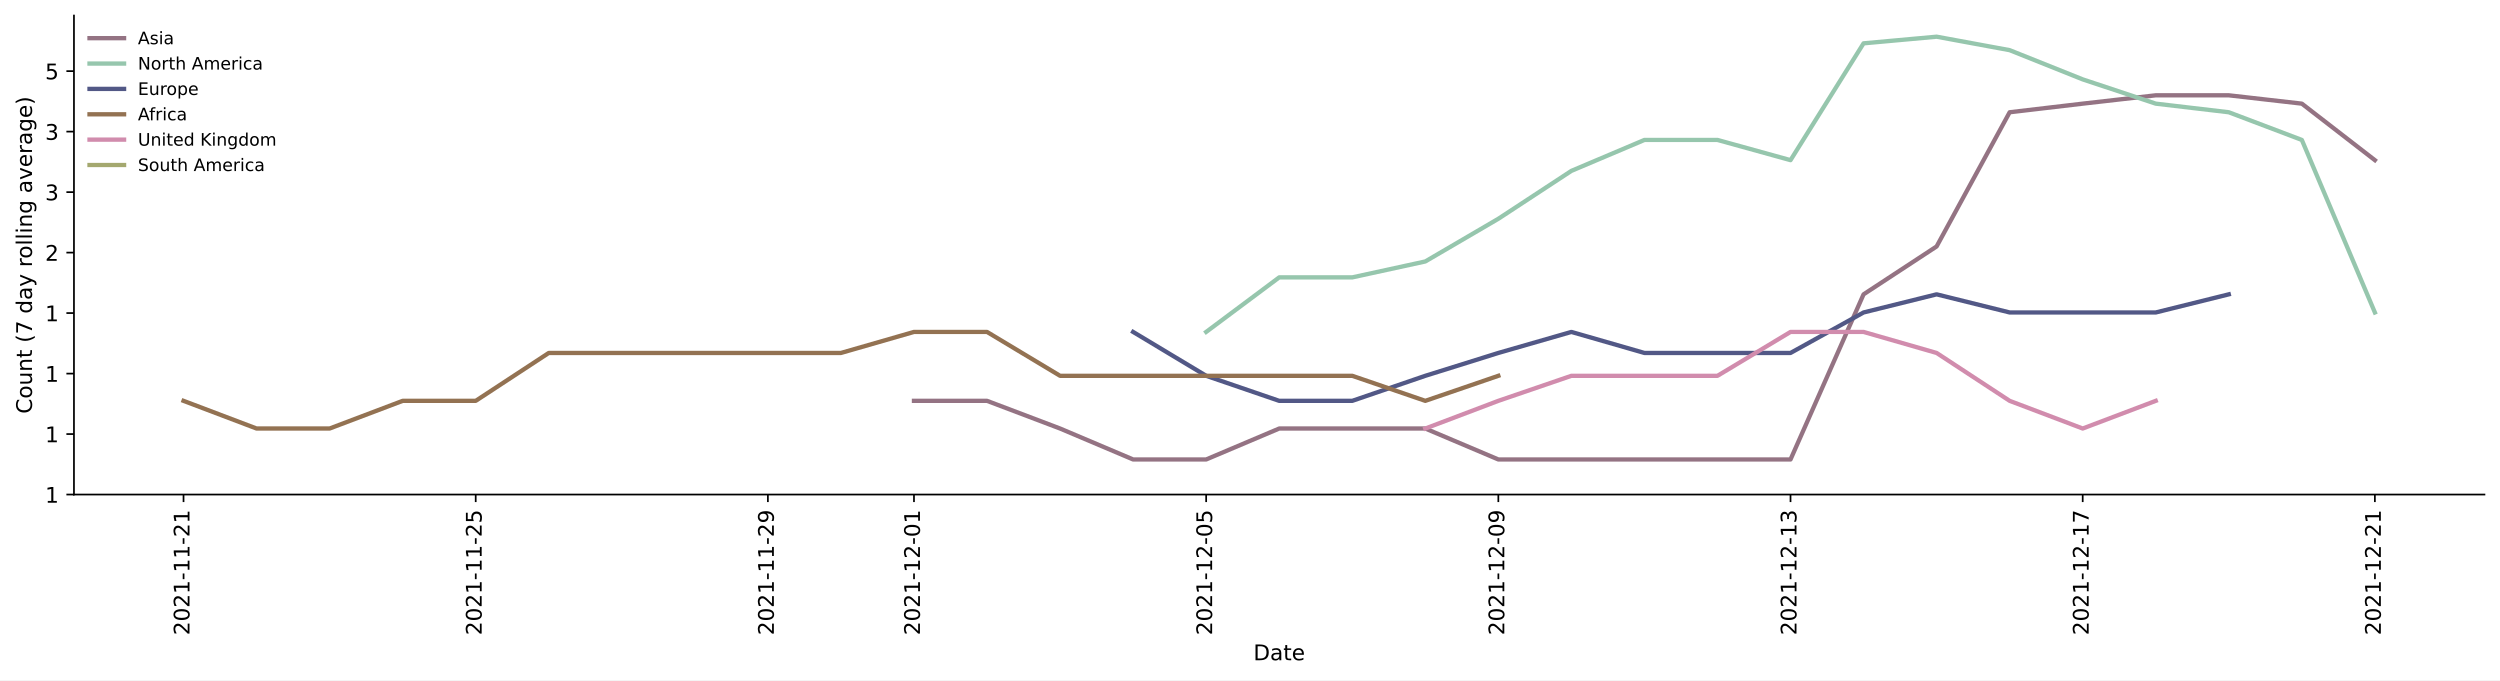
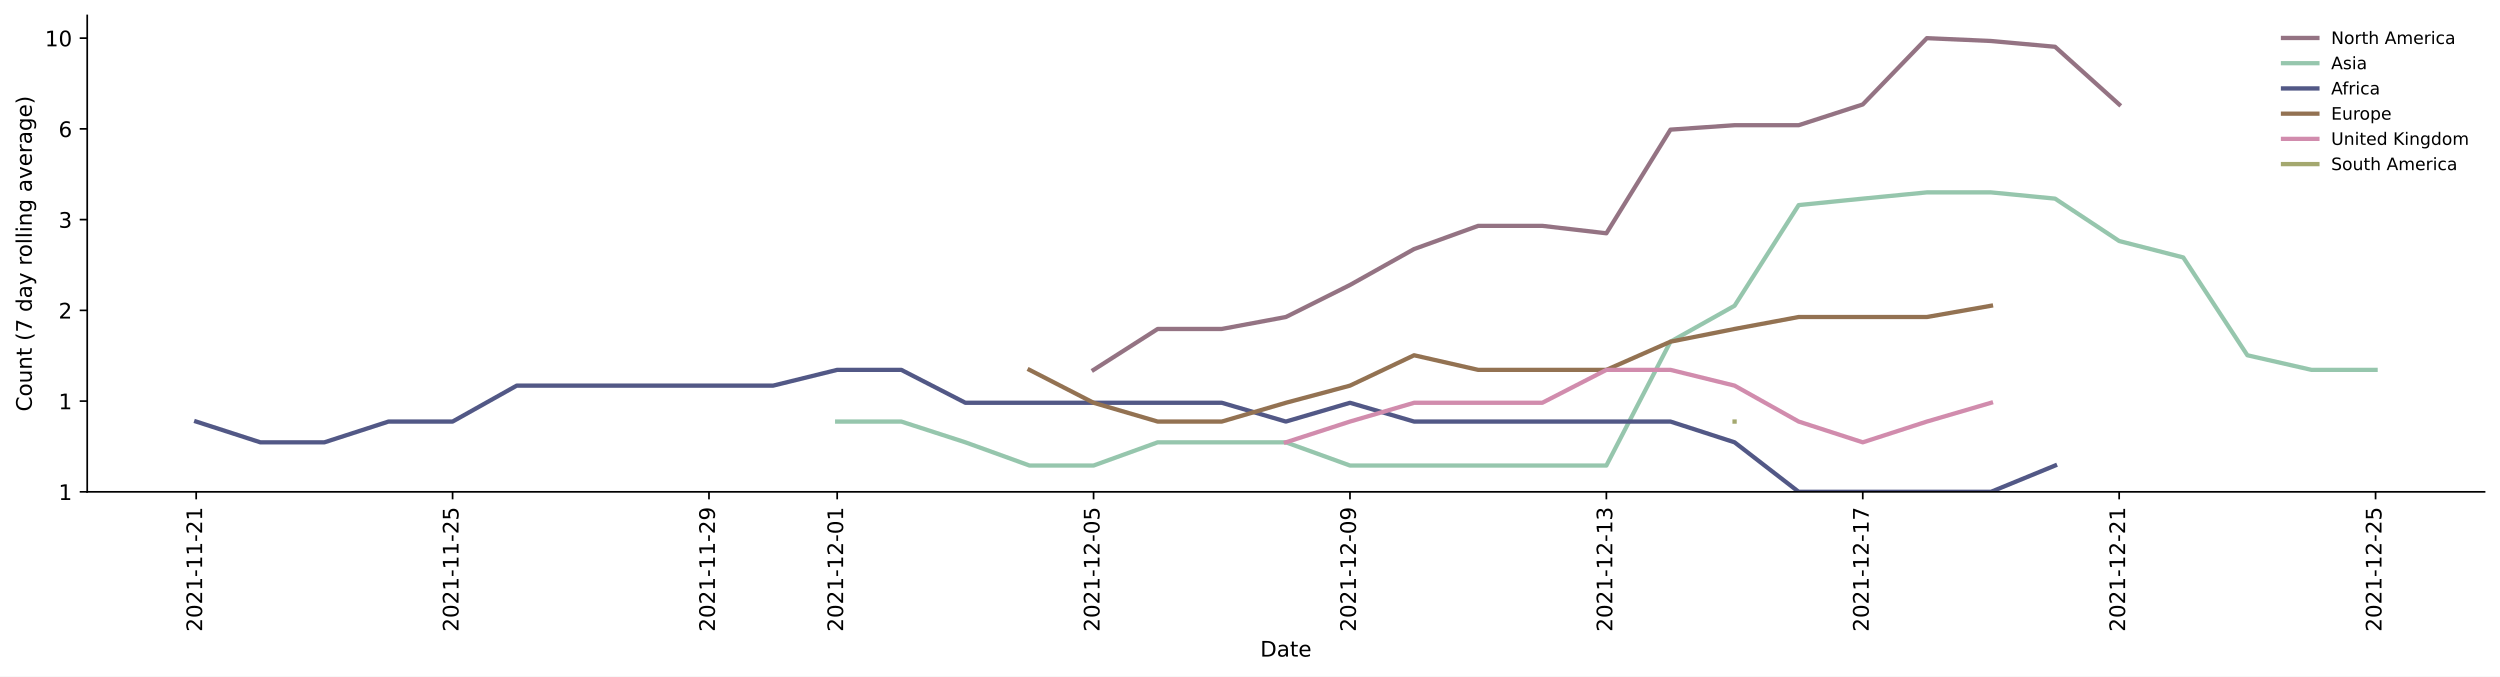
- <svg xmlns="http://www.w3.org/2000/svg" xmlns:xlink="http://www.w3.org/1999/xlink" height="314.954pt" version="1.1" viewBox="0 0 1157.441 314.954" width="1157.441pt">
+ <svg xmlns="http://www.w3.org/2000/svg" xmlns:xlink="http://www.w3.org/1999/xlink" height="314.954pt" version="1.1" viewBox="0 0 1163.803 314.954" width="1163.803pt">
  <defs>
    <style type="text/css">*{stroke-linecap:butt;stroke-linejoin:round;}</style>
  </defs>
  <g id="figure_1">
    <g id="patch_1">
-       <path d="M 0 314.954  L 1157.441 314.954  L 1157.441 0  L 0 0  z " style="fill:#ffffff;" />
+       <path d="M 0 314.954  L 1163.803 314.954  L 1163.803 0  L 0 0  z " style="fill:#ffffff;" />
    </g>
    <g id="axes_1">
      <g id="patch_2">
-         <path d="M 34.241 228.96  L 1150.241 228.96  L 1150.241 7.2  L 34.241 7.2  z " style="fill:#ffffff;" />
+         <path d="M 40.603 228.96  L 1156.603 228.96  L 1156.603 7.2  L 40.603 7.2  z " style="fill:#ffffff;" />
      </g>
      <g id="matplotlib.axis_1">
        <g id="xtick_1">
          <g id="line2d_1">
            <defs>
-               <path d="M 0 0  L 0 3.5  " id="m49028177e1" style="stroke:#000000;stroke-width:0.8;" />
-             </defs>
-             <g>
-               <use style="stroke:#000000;stroke-width:0.8;" x="84.968" xlink:href="#m49028177e1" y="228.96" />
+               <path d="M 0 0  L 0 3.5  " id="m493ab70b9a" style="stroke:#000000;stroke-width:0.8;" />
+             </defs>
+             <g>
+               <use style="stroke:#000000;stroke-width:0.8;" x="91.33" xlink:href="#m493ab70b9a" y="228.96" />
            </g>
          </g>
          <g id="text_1">
-             <g transform="translate(87.72727 294.0756)rotate(-90)scale(0.1 -0.1)">
+             <g transform="translate(94.08977 294.0756)rotate(-90)scale(0.1 -0.1)">
              <defs>
                <path d="M 1228 531  L 3431 531  L 3431 0  L 469 0  L 469 531  Q 828 903 1448 1529  Q 2069 2156 2228 2338  Q 2531 2678 2651 2914  Q 2772 3150 2772 3378  Q 2772 3750 2511 3984  Q 2250 4219 1831 4219  Q 1534 4219 1204 4116  Q 875 4013 500 3803  L 500 4441  Q 881 4594 1212 4672  Q 1544 4750 1819 4750  Q 2544 4750 2975 4387  Q 3406 4025 3406 3419  Q 3406 3131 3298 2873  Q 3191 2616 2906 2266  Q 2828 2175 2409 1742  Q 1991 1309 1228 531  z " id="DejaVuSans-32" transform="scale(0.015625)" />
                <path d="M 2034 4250  Q 1547 4250 1301 3770  Q 1056 3291 1056 2328  Q 1056 1369 1301 889  Q 1547 409 2034 409  Q 2525 409 2770 889  Q 3016 1369 3016 2328  Q 3016 3291 2770 3770  Q 2525 4250 2034 4250  z M 2034 4750  Q 2819 4750 3233 4129  Q 3647 3509 3647 2328  Q 3647 1150 3233 529  Q 2819 -91 2034 -91  Q 1250 -91 836 529  Q 422 1150 422 2328  Q 422 3509 836 4129  Q 1250 4750 2034 4750  z " id="DejaVuSans-30" transform="scale(0.015625)" />
                <path d="M 794 531  L 1825 531  L 1825 4091  L 703 3866  L 703 4441  L 1819 4666  L 2450 4666  L 2450 531  L 3481 531  L 3481 0  L 794 0  L 794 531  z " id="DejaVuSans-31" transform="scale(0.015625)" />
                <path d="M 313 2009  L 1997 2009  L 1997 1497  L 313 1497  L 313 2009  z " id="DejaVuSans-2d" transform="scale(0.015625)" />
              </defs>
              <use xlink:href="#DejaVuSans-32" />
              <use x="63.623" xlink:href="#DejaVuSans-30" />
              <use x="127.246" xlink:href="#DejaVuSans-32" />
              <use x="190.869" xlink:href="#DejaVuSans-31" />
              <use x="254.492" xlink:href="#DejaVuSans-2d" />
              <use x="290.576" xlink:href="#DejaVuSans-31" />
              <use x="354.199" xlink:href="#DejaVuSans-31" />
              <use x="417.822" xlink:href="#DejaVuSans-2d" />
              <use x="453.906" xlink:href="#DejaVuSans-32" />
              <use x="517.529" xlink:href="#DejaVuSans-31" />
            </g>
          </g>
        </g>
        <g id="xtick_2">
          <g id="line2d_2">
            <g>
-               <use style="stroke:#000000;stroke-width:0.8;" x="220.241" xlink:href="#m49028177e1" y="228.96" />
+               <use style="stroke:#000000;stroke-width:0.8;" x="210.689" xlink:href="#m493ab70b9a" y="228.96" />
            </g>
          </g>
          <g id="text_2">
-             <g transform="translate(223 294.0756)rotate(-90)scale(0.1 -0.1)">
+             <g transform="translate(213.4481 294.0756)rotate(-90)scale(0.1 -0.1)">
              <defs>
                <path d="M 691 4666  L 3169 4666  L 3169 4134  L 1269 4134  L 1269 2991  Q 1406 3038 1543 3061  Q 1681 3084 1819 3084  Q 2600 3084 3056 2656  Q 3513 2228 3513 1497  Q 3513 744 3044 326  Q 2575 -91 1722 -91  Q 1428 -91 1123 -41  Q 819 9 494 109  L 494 744  Q 775 591 1075 516  Q 1375 441 1709 441  Q 2250 441 2565 725  Q 2881 1009 2881 1497  Q 2881 1984 2565 2268  Q 2250 2553 1709 2553  Q 1456 2553 1204 2497  Q 953 2441 691 2322  L 691 4666  z " id="DejaVuSans-35" transform="scale(0.015625)" />
              </defs>
              <use xlink:href="#DejaVuSans-32" />
              <use x="63.623" xlink:href="#DejaVuSans-30" />
              <use x="127.246" xlink:href="#DejaVuSans-32" />
              <use x="190.869" xlink:href="#DejaVuSans-31" />
              <use x="254.492" xlink:href="#DejaVuSans-2d" />
              <use x="290.576" xlink:href="#DejaVuSans-31" />
              <use x="354.199" xlink:href="#DejaVuSans-31" />
              <use x="417.822" xlink:href="#DejaVuSans-2d" />
              <use x="453.906" xlink:href="#DejaVuSans-32" />
              <use x="517.529" xlink:href="#DejaVuSans-35" />
            </g>
          </g>
        </g>
        <g id="xtick_3">
          <g id="line2d_3">
            <g>
-               <use style="stroke:#000000;stroke-width:0.8;" x="355.513" xlink:href="#m49028177e1" y="228.96" />
+               <use style="stroke:#000000;stroke-width:0.8;" x="330.047" xlink:href="#m493ab70b9a" y="228.96" />
            </g>
          </g>
          <g id="text_3">
-             <g transform="translate(358.2727 294.0756)rotate(-90)scale(0.1 -0.1)">
+             <g transform="translate(332.8064 294.0756)rotate(-90)scale(0.1 -0.1)">
              <defs>
                <path d="M 703 97  L 703 672  Q 941 559 1184 500  Q 1428 441 1663 441  Q 2288 441 2617 861  Q 2947 1281 2994 2138  Q 2813 1869 2534 1725  Q 2256 1581 1919 1581  Q 1219 1581 811 2004  Q 403 2428 403 3163  Q 403 3881 828 4315  Q 1253 4750 1959 4750  Q 2769 4750 3195 4129  Q 3622 3509 3622 2328  Q 3622 1225 3098 567  Q 2575 -91 1691 -91  Q 1453 -91 1209 -44  Q 966 3 703 97  z M 1959 2075  Q 2384 2075 2632 2365  Q 2881 2656 2881 3163  Q 2881 3666 2632 3958  Q 2384 4250 1959 4250  Q 1534 4250 1286 3958  Q 1038 3666 1038 3163  Q 1038 2656 1286 2365  Q 1534 2075 1959 2075  z " id="DejaVuSans-39" transform="scale(0.015625)" />
              </defs>
              <use xlink:href="#DejaVuSans-32" />
              <use x="63.623" xlink:href="#DejaVuSans-30" />
              <use x="127.246" xlink:href="#DejaVuSans-32" />
              <use x="190.869" xlink:href="#DejaVuSans-31" />
              <use x="254.492" xlink:href="#DejaVuSans-2d" />
              <use x="290.576" xlink:href="#DejaVuSans-31" />
              <use x="354.199" xlink:href="#DejaVuSans-31" />
              <use x="417.822" xlink:href="#DejaVuSans-2d" />
              <use x="453.906" xlink:href="#DejaVuSans-32" />
              <use x="517.529" xlink:href="#DejaVuSans-39" />
            </g>
          </g>
        </g>
        <g id="xtick_4">
          <g id="line2d_4">
            <g>
-               <use style="stroke:#000000;stroke-width:0.8;" x="423.15" xlink:href="#m49028177e1" y="228.96" />
+               <use style="stroke:#000000;stroke-width:0.8;" x="389.726" xlink:href="#m493ab70b9a" y="228.96" />
            </g>
          </g>
          <g id="text_4">
-             <g transform="translate(425.9091 294.0756)rotate(-90)scale(0.1 -0.1)">
+             <g transform="translate(392.4855 294.0756)rotate(-90)scale(0.1 -0.1)">
              <use xlink:href="#DejaVuSans-32" />
              <use x="63.623" xlink:href="#DejaVuSans-30" />
              <use x="127.246" xlink:href="#DejaVuSans-32" />
              <use x="190.869" xlink:href="#DejaVuSans-31" />
              <use x="254.492" xlink:href="#DejaVuSans-2d" />
              <use x="290.576" xlink:href="#DejaVuSans-31" />
              <use x="354.199" xlink:href="#DejaVuSans-32" />
              <use x="417.822" xlink:href="#DejaVuSans-2d" />
              <use x="453.906" xlink:href="#DejaVuSans-30" />
              <use x="517.529" xlink:href="#DejaVuSans-31" />
            </g>
          </g>
        </g>
        <g id="xtick_5">
          <g id="line2d_5">
            <g>
-               <use style="stroke:#000000;stroke-width:0.8;" x="558.422" xlink:href="#m49028177e1" y="228.96" />
+               <use style="stroke:#000000;stroke-width:0.8;" x="509.084" xlink:href="#m493ab70b9a" y="228.96" />
            </g>
          </g>
          <g id="text_5">
-             <g transform="translate(561.1818 294.0756)rotate(-90)scale(0.1 -0.1)">
+             <g transform="translate(511.8438 294.0756)rotate(-90)scale(0.1 -0.1)">
              <use xlink:href="#DejaVuSans-32" />
              <use x="63.623" xlink:href="#DejaVuSans-30" />
              <use x="127.246" xlink:href="#DejaVuSans-32" />
              <use x="190.869" xlink:href="#DejaVuSans-31" />
              <use x="254.492" xlink:href="#DejaVuSans-2d" />
              <use x="290.576" xlink:href="#DejaVuSans-31" />
              <use x="354.199" xlink:href="#DejaVuSans-32" />
              <use x="417.822" xlink:href="#DejaVuSans-2d" />
              <use x="453.906" xlink:href="#DejaVuSans-30" />
              <use x="517.529" xlink:href="#DejaVuSans-35" />
            </g>
          </g>
        </g>
        <g id="xtick_6">
          <g id="line2d_6">
            <g>
-               <use style="stroke:#000000;stroke-width:0.8;" x="693.695" xlink:href="#m49028177e1" y="228.96" />
+               <use style="stroke:#000000;stroke-width:0.8;" x="628.443" xlink:href="#m493ab70b9a" y="228.96" />
            </g>
          </g>
          <g id="text_6">
-             <g transform="translate(696.4545 294.0756)rotate(-90)scale(0.1 -0.1)">
+             <g transform="translate(631.2021 294.0756)rotate(-90)scale(0.1 -0.1)">
              <use xlink:href="#DejaVuSans-32" />
              <use x="63.623" xlink:href="#DejaVuSans-30" />
              <use x="127.246" xlink:href="#DejaVuSans-32" />
              <use x="190.869" xlink:href="#DejaVuSans-31" />
              <use x="254.492" xlink:href="#DejaVuSans-2d" />
              <use x="290.576" xlink:href="#DejaVuSans-31" />
              <use x="354.199" xlink:href="#DejaVuSans-32" />
              <use x="417.822" xlink:href="#DejaVuSans-2d" />
              <use x="453.906" xlink:href="#DejaVuSans-30" />
              <use x="517.529" xlink:href="#DejaVuSans-39" />
            </g>
          </g>
        </g>
        <g id="xtick_7">
          <g id="line2d_7">
            <g>
-               <use style="stroke:#000000;stroke-width:0.8;" x="828.968" xlink:href="#m49028177e1" y="228.96" />
+               <use style="stroke:#000000;stroke-width:0.8;" x="747.801" xlink:href="#m493ab70b9a" y="228.96" />
            </g>
          </g>
          <g id="text_7">
-             <g transform="translate(831.7273 294.0756)rotate(-90)scale(0.1 -0.1)">
+             <g transform="translate(750.5604 294.0756)rotate(-90)scale(0.1 -0.1)">
              <defs>
                <path d="M 2597 2516  Q 3050 2419 3304 2112  Q 3559 1806 3559 1356  Q 3559 666 3084 287  Q 2609 -91 1734 -91  Q 1441 -91 1130 -33  Q 819 25 488 141  L 488 750  Q 750 597 1062 519  Q 1375 441 1716 441  Q 2309 441 2620 675  Q 2931 909 2931 1356  Q 2931 1769 2642 2001  Q 2353 2234 1838 2234  L 1294 2234  L 1294 2753  L 1863 2753  Q 2328 2753 2575 2939  Q 2822 3125 2822 3475  Q 2822 3834 2567 4026  Q 2313 4219 1838 4219  Q 1578 4219 1281 4162  Q 984 4106 628 3988  L 628 4550  Q 988 4650 1302 4700  Q 1616 4750 1894 4750  Q 2613 4750 3031 4423  Q 3450 4097 3450 3541  Q 3450 3153 3228 2886  Q 3006 2619 2597 2516  z " id="DejaVuSans-33" transform="scale(0.015625)" />
              </defs>
              <use xlink:href="#DejaVuSans-32" />
              <use x="63.623" xlink:href="#DejaVuSans-30" />
              <use x="127.246" xlink:href="#DejaVuSans-32" />
              <use x="190.869" xlink:href="#DejaVuSans-31" />
              <use x="254.492" xlink:href="#DejaVuSans-2d" />
              <use x="290.576" xlink:href="#DejaVuSans-31" />
              <use x="354.199" xlink:href="#DejaVuSans-32" />
              <use x="417.822" xlink:href="#DejaVuSans-2d" />
              <use x="453.906" xlink:href="#DejaVuSans-31" />
              <use x="517.529" xlink:href="#DejaVuSans-33" />
            </g>
          </g>
        </g>
        <g id="xtick_8">
          <g id="line2d_8">
            <g>
-               <use style="stroke:#000000;stroke-width:0.8;" x="964.241" xlink:href="#m49028177e1" y="228.96" />
+               <use style="stroke:#000000;stroke-width:0.8;" x="867.159" xlink:href="#m493ab70b9a" y="228.96" />
            </g>
          </g>
          <g id="text_8">
-             <g transform="translate(967 294.0756)rotate(-90)scale(0.1 -0.1)">
+             <g transform="translate(869.9186 294.0756)rotate(-90)scale(0.1 -0.1)">
              <defs>
                <path d="M 525 4666  L 3525 4666  L 3525 4397  L 1831 0  L 1172 0  L 2766 4134  L 525 4134  L 525 4666  z " id="DejaVuSans-37" transform="scale(0.015625)" />
              </defs>
              <use xlink:href="#DejaVuSans-32" />
              <use x="63.623" xlink:href="#DejaVuSans-30" />
              <use x="127.246" xlink:href="#DejaVuSans-32" />
              <use x="190.869" xlink:href="#DejaVuSans-31" />
              <use x="254.492" xlink:href="#DejaVuSans-2d" />
              <use x="290.576" xlink:href="#DejaVuSans-31" />
              <use x="354.199" xlink:href="#DejaVuSans-32" />
              <use x="417.822" xlink:href="#DejaVuSans-2d" />
              <use x="453.906" xlink:href="#DejaVuSans-31" />
              <use x="517.529" xlink:href="#DejaVuSans-37" />
            </g>
          </g>
        </g>
        <g id="xtick_9">
          <g id="line2d_9">
            <g>
-               <use style="stroke:#000000;stroke-width:0.8;" x="1099.513" xlink:href="#m49028177e1" y="228.96" />
+               <use style="stroke:#000000;stroke-width:0.8;" x="986.518" xlink:href="#m493ab70b9a" y="228.96" />
            </g>
          </g>
          <g id="text_9">
-             <g transform="translate(1102.273 294.0756)rotate(-90)scale(0.1 -0.1)">
+             <g transform="translate(989.2769 294.0756)rotate(-90)scale(0.1 -0.1)">
              <use xlink:href="#DejaVuSans-32" />
              <use x="63.623" xlink:href="#DejaVuSans-30" />
              <use x="127.246" xlink:href="#DejaVuSans-32" />
              <use x="190.869" xlink:href="#DejaVuSans-31" />
              <use x="254.492" xlink:href="#DejaVuSans-2d" />
              <use x="290.576" xlink:href="#DejaVuSans-31" />
              <use x="354.199" xlink:href="#DejaVuSans-32" />
              <use x="417.822" xlink:href="#DejaVuSans-2d" />
              <use x="453.906" xlink:href="#DejaVuSans-32" />
              <use x="517.529" xlink:href="#DejaVuSans-31" />
            </g>
          </g>
        </g>
-         <g id="text_10">
-           <g transform="translate(580.2898 305.6741)scale(0.1 -0.1)">
+         <g id="xtick_10">
+           <g id="line2d_10">
+             <g>
+               <use style="stroke:#000000;stroke-width:0.8;" x="1105.876" xlink:href="#m493ab70b9a" y="228.96" />
+             </g>
+           </g>
+           <g id="text_10">
+             <g transform="translate(1108.635 294.0756)rotate(-90)scale(0.1 -0.1)">
+               <use xlink:href="#DejaVuSans-32" />
+               <use x="63.623" xlink:href="#DejaVuSans-30" />
+               <use x="127.246" xlink:href="#DejaVuSans-32" />
+               <use x="190.869" xlink:href="#DejaVuSans-31" />
+               <use x="254.492" xlink:href="#DejaVuSans-2d" />
+               <use x="290.576" xlink:href="#DejaVuSans-31" />
+               <use x="354.199" xlink:href="#DejaVuSans-32" />
+               <use x="417.822" xlink:href="#DejaVuSans-2d" />
+               <use x="453.906" xlink:href="#DejaVuSans-32" />
+               <use x="517.529" xlink:href="#DejaVuSans-35" />
+             </g>
+           </g>
+         </g>
+         <g id="text_11">
+           <g transform="translate(586.6523 305.6741)scale(0.1 -0.1)">
            <defs>
              <path d="M 1259 4147  L 1259 519  L 2022 519  Q 2988 519 3436 956  Q 3884 1394 3884 2338  Q 3884 3275 3436 3711  Q 2988 4147 2022 4147  L 1259 4147  z M 628 4666  L 1925 4666  Q 3281 4666 3915 4102  Q 4550 3538 4550 2338  Q 4550 1131 3912 565  Q 3275 0 1925 0  L 628 0  L 628 4666  z " id="DejaVuSans-44" transform="scale(0.015625)" />
              <path d="M 2194 1759  Q 1497 1759 1228 1600  Q 959 1441 959 1056  Q 959 750 1161 570  Q 1363 391 1709 391  Q 2188 391 2477 730  Q 2766 1069 2766 1631  L 2766 1759  L 2194 1759  z M 3341 1997  L 3341 0  L 2766 0  L 2766 531  Q 2569 213 2275 61  Q 1981 -91 1556 -91  Q 1019 -91 701 211  Q 384 513 384 1019  Q 384 1609 779 1909  Q 1175 2209 1959 2209  L 2766 2209  L 2766 2266  Q 2766 2663 2505 2880  Q 2244 3097 1772 3097  Q 1472 3097 1187 3025  Q 903 2953 641 2809  L 641 3341  Q 956 3463 1253 3523  Q 1550 3584 1831 3584  Q 2591 3584 2966 3190  Q 3341 2797 3341 1997  z " id="DejaVuSans-61" transform="scale(0.015625)" />
              <path d="M 1172 4494  L 1172 3500  L 2356 3500  L 2356 3053  L 1172 3053  L 1172 1153  Q 1172 725 1289 603  Q 1406 481 1766 481  L 2356 481  L 2356 0  L 1766 0  Q 1100 0 847 248  Q 594 497 594 1153  L 594 3053  L 172 3053  L 172 3500  L 594 3500  L 594 4494  L 1172 4494  z " id="DejaVuSans-74" transform="scale(0.015625)" />
              <path d="M 3597 1894  L 3597 1613  L 953 1613  Q 991 1019 1311 708  Q 1631 397 2203 397  Q 2534 397 2845 478  Q 3156 559 3463 722  L 3463 178  Q 3153 47 2828 -22  Q 2503 -91 2169 -91  Q 1331 -91 842 396  Q 353 884 353 1716  Q 353 2575 817 3079  Q 1281 3584 2069 3584  Q 2775 3584 3186 3129  Q 3597 2675 3597 1894  z M 3022 2063  Q 3016 2534 2758 2815  Q 2500 3097 2075 3097  Q 1594 3097 1305 2825  Q 1016 2553 972 2059  L 3022 2063  z " id="DejaVuSans-65" transform="scale(0.015625)" />
            </defs>
            <use xlink:href="#DejaVuSans-44" />
            <use x="77.002" xlink:href="#DejaVuSans-61" />
            <use x="138.281" xlink:href="#DejaVuSans-74" />
            <use x="177.49" xlink:href="#DejaVuSans-65" />
          </g>
        </g>
      </g>
      <g id="matplotlib.axis_2">
        <g id="ytick_1">
-           <g id="line2d_10">
-             <defs>
-               <path d="M 0 0  L -3.5 0  " id="m35ab6bfb5d" style="stroke:#000000;stroke-width:0.8;" />
-             </defs>
-             <g>
-               <use style="stroke:#000000;stroke-width:0.8;" x="34.241" xlink:href="#m35ab6bfb5d" y="228.96" />
-             </g>
-           </g>
-           <g id="text_11">
-             <g transform="translate(20.87813 232.7592)scale(0.1 -0.1)">
+           <g id="line2d_11">
+             <defs>
+               <path d="M 0 0  L -3.5 0  " id="m11c2432ff2" style="stroke:#000000;stroke-width:0.8;" />
+             </defs>
+             <g>
+               <use style="stroke:#000000;stroke-width:0.8;" x="40.603" xlink:href="#m11c2432ff2" y="228.96" />
+             </g>
+           </g>
+           <g id="text_12">
+             <g transform="translate(27.24063 232.7592)scale(0.1 -0.1)">
              <use xlink:href="#DejaVuSans-31" />
            </g>
          </g>
        </g>
        <g id="ytick_2">
-           <g id="line2d_11">
-             <g>
-               <use style="stroke:#000000;stroke-width:0.8;" x="34.241" xlink:href="#m35ab6bfb5d" y="200.957" />
-             </g>
-           </g>
-           <g id="text_12">
-             <g transform="translate(20.87813 204.7561)scale(0.1 -0.1)">
+           <g id="line2d_12">
+             <g>
+               <use style="stroke:#000000;stroke-width:0.8;" x="40.603" xlink:href="#m11c2432ff2" y="186.72" />
+             </g>
+           </g>
+           <g id="text_13">
+             <g transform="translate(27.24063 190.5192)scale(0.1 -0.1)">
              <use xlink:href="#DejaVuSans-31" />
            </g>
          </g>
        </g>
        <g id="ytick_3">
-           <g id="line2d_12">
-             <g>
-               <use style="stroke:#000000;stroke-width:0.8;" x="34.241" xlink:href="#m35ab6bfb5d" y="172.954" />
-             </g>
-           </g>
-           <g id="text_13">
-             <g transform="translate(20.87813 176.7529)scale(0.1 -0.1)">
+           <g id="line2d_13">
+             <g>
+               <use style="stroke:#000000;stroke-width:0.8;" x="40.603" xlink:href="#m11c2432ff2" y="144.48" />
+             </g>
+           </g>
+           <g id="text_14">
+             <g transform="translate(27.24063 148.2792)scale(0.1 -0.1)">
+               <use xlink:href="#DejaVuSans-32" />
+             </g>
+           </g>
+         </g>
+         <g id="ytick_4">
+           <g id="line2d_14">
+             <g>
+               <use style="stroke:#000000;stroke-width:0.8;" x="40.603" xlink:href="#m11c2432ff2" y="102.24" />
+             </g>
+           </g>
+           <g id="text_15">
+             <g transform="translate(27.24063 106.0392)scale(0.1 -0.1)">
+               <use xlink:href="#DejaVuSans-33" />
+             </g>
+           </g>
+         </g>
+         <g id="ytick_5">
+           <g id="line2d_15">
+             <g>
+               <use style="stroke:#000000;stroke-width:0.8;" x="40.603" xlink:href="#m11c2432ff2" y="60" />
+             </g>
+           </g>
+           <g id="text_16">
+             <g transform="translate(27.24063 63.79922)scale(0.1 -0.1)">
+               <defs>
+                 <path d="M 2113 2584  Q 1688 2584 1439 2293  Q 1191 2003 1191 1497  Q 1191 994 1439 701  Q 1688 409 2113 409  Q 2538 409 2786 701  Q 3034 994 3034 1497  Q 3034 2003 2786 2293  Q 2538 2584 2113 2584  z M 3366 4563  L 3366 3988  Q 3128 4100 2886 4159  Q 2644 4219 2406 4219  Q 1781 4219 1451 3797  Q 1122 3375 1075 2522  Q 1259 2794 1537 2939  Q 1816 3084 2150 3084  Q 2853 3084 3261 2657  Q 3669 2231 3669 1497  Q 3669 778 3244 343  Q 2819 -91 2113 -91  Q 1303 -91 875 529  Q 447 1150 447 2328  Q 447 3434 972 4092  Q 1497 4750 2381 4750  Q 2619 4750 2861 4703  Q 3103 4656 3366 4563  z " id="DejaVuSans-36" transform="scale(0.015625)" />
+               </defs>
+               <use xlink:href="#DejaVuSans-36" />
+             </g>
+           </g>
+         </g>
+         <g id="ytick_6">
+           <g id="line2d_16">
+             <g>
+               <use style="stroke:#000000;stroke-width:0.8;" x="40.603" xlink:href="#m11c2432ff2" y="17.76" />
+             </g>
+           </g>
+           <g id="text_17">
+             <g transform="translate(20.87813 21.55922)scale(0.1 -0.1)">
              <use xlink:href="#DejaVuSans-31" />
-             </g>
-           </g>
-         </g>
-         <g id="ytick_4">
-           <g id="line2d_13">
-             <g>
-               <use style="stroke:#000000;stroke-width:0.8;" x="34.241" xlink:href="#m35ab6bfb5d" y="144.951" />
-             </g>
-           </g>
-           <g id="text_14">
-             <g transform="translate(20.87813 148.7497)scale(0.1 -0.1)">
-               <use xlink:href="#DejaVuSans-31" />
-             </g>
-           </g>
-         </g>
-         <g id="ytick_5">
-           <g id="line2d_14">
-             <g>
-               <use style="stroke:#000000;stroke-width:0.8;" x="34.241" xlink:href="#m35ab6bfb5d" y="116.947" />
-             </g>
-           </g>
-           <g id="text_15">
-             <g transform="translate(20.87813 120.7466)scale(0.1 -0.1)">
-               <use xlink:href="#DejaVuSans-32" />
-             </g>
-           </g>
-         </g>
-         <g id="ytick_6">
-           <g id="line2d_15">
-             <g>
-               <use style="stroke:#000000;stroke-width:0.8;" x="34.241" xlink:href="#m35ab6bfb5d" y="88.944" />
-             </g>
-           </g>
-           <g id="text_16">
-             <g transform="translate(20.87813 92.74339)scale(0.1 -0.1)">
-               <use xlink:href="#DejaVuSans-33" />
-             </g>
-           </g>
-         </g>
-         <g id="ytick_7">
-           <g id="line2d_16">
-             <g>
-               <use style="stroke:#000000;stroke-width:0.8;" x="34.241" xlink:href="#m35ab6bfb5d" y="60.941" />
-             </g>
-           </g>
-           <g id="text_17">
-             <g transform="translate(20.87813 64.74022)scale(0.1 -0.1)">
-               <use xlink:href="#DejaVuSans-33" />
-             </g>
-           </g>
-         </g>
-         <g id="ytick_8">
-           <g id="line2d_17">
-             <g>
-               <use style="stroke:#000000;stroke-width:0.8;" x="34.241" xlink:href="#m35ab6bfb5d" y="32.938" />
-             </g>
-           </g>
-           <g id="text_18">
-             <g transform="translate(20.87813 36.73705)scale(0.1 -0.1)">
-               <use xlink:href="#DejaVuSans-35" />
-             </g>
-           </g>
-         </g>
-         <g id="text_19">
+               <use x="63.623" xlink:href="#DejaVuSans-30" />
+             </g>
+           </g>
+         </g>
+         <g id="text_18">
          <g transform="translate(14.79844 191.548)rotate(-90)scale(0.1 -0.1)">
            <defs>
              <path d="M 4122 4306  L 4122 3641  Q 3803 3938 3442 4084  Q 3081 4231 2675 4231  Q 1875 4231 1450 3742  Q 1025 3253 1025 2328  Q 1025 1406 1450 917  Q 1875 428 2675 428  Q 3081 428 3442 575  Q 3803 722 4122 1019  L 4122 359  Q 3791 134 3420 21  Q 3050 -91 2638 -91  Q 1578 -91 968 557  Q 359 1206 359 2328  Q 359 3453 968 4101  Q 1578 4750 2638 4750  Q 3056 4750 3426 4639  Q 3797 4528 4122 4306  z " id="DejaVuSans-43" transform="scale(0.015625)" />
              <path d="M 1959 3097  Q 1497 3097 1228 2736  Q 959 2375 959 1747  Q 959 1119 1226 758  Q 1494 397 1959 397  Q 2419 397 2687 759  Q 2956 1122 2956 1747  Q 2956 2369 2687 2733  Q 2419 3097 1959 3097  z M 1959 3584  Q 2709 3584 3137 3096  Q 3566 2609 3566 1747  Q 3566 888 3137 398  Q 2709 -91 1959 -91  Q 1206 -91 779 398  Q 353 888 353 1747  Q 353 2609 779 3096  Q 1206 3584 1959 3584  z " id="DejaVuSans-6f" transform="scale(0.015625)" />
              <path d="M 544 1381  L 544 3500  L 1119 3500  L 1119 1403  Q 1119 906 1312 657  Q 1506 409 1894 409  Q 2359 409 2629 706  Q 2900 1003 2900 1516  L 2900 3500  L 3475 3500  L 3475 0  L 2900 0  L 2900 538  Q 2691 219 2414 64  Q 2138 -91 1772 -91  Q 1169 -91 856 284  Q 544 659 544 1381  z M 1991 3584  L 1991 3584  z " id="DejaVuSans-75" transform="scale(0.015625)" />
              <path d="M 3513 2113  L 3513 0  L 2938 0  L 2938 2094  Q 2938 2591 2744 2837  Q 2550 3084 2163 3084  Q 1697 3084 1428 2787  Q 1159 2491 1159 1978  L 1159 0  L 581 0  L 581 3500  L 1159 3500  L 1159 2956  Q 1366 3272 1645 3428  Q 1925 3584 2291 3584  Q 2894 3584 3203 3211  Q 3513 2838 3513 2113  z " id="DejaVuSans-6e" transform="scale(0.015625)" />
              <path id="DejaVuSans-20" transform="scale(0.015625)" />
              <path d="M 1984 4856  Q 1566 4138 1362 3434  Q 1159 2731 1159 2009  Q 1159 1288 1364 580  Q 1569 -128 1984 -844  L 1484 -844  Q 1016 -109 783 600  Q 550 1309 550 2009  Q 550 2706 781 3412  Q 1013 4119 1484 4856  L 1984 4856  z " id="DejaVuSans-28" transform="scale(0.015625)" />
              <path d="M 2906 2969  L 2906 4863  L 3481 4863  L 3481 0  L 2906 0  L 2906 525  Q 2725 213 2448 61  Q 2172 -91 1784 -91  Q 1150 -91 751 415  Q 353 922 353 1747  Q 353 2572 751 3078  Q 1150 3584 1784 3584  Q 2172 3584 2448 3432  Q 2725 3281 2906 2969  z M 947 1747  Q 947 1113 1208 752  Q 1469 391 1925 391  Q 2381 391 2643 752  Q 2906 1113 2906 1747  Q 2906 2381 2643 2742  Q 2381 3103 1925 3103  Q 1469 3103 1208 2742  Q 947 2381 947 1747  z " id="DejaVuSans-64" transform="scale(0.015625)" />
              <path d="M 2059 -325  Q 1816 -950 1584 -1140  Q 1353 -1331 966 -1331  L 506 -1331  L 506 -850  L 844 -850  Q 1081 -850 1212 -737  Q 1344 -625 1503 -206  L 1606 56  L 191 3500  L 800 3500  L 1894 763  L 2988 3500  L 3597 3500  L 2059 -325  z " id="DejaVuSans-79" transform="scale(0.015625)" />
              <path d="M 2631 2963  Q 2534 3019 2420 3045  Q 2306 3072 2169 3072  Q 1681 3072 1420 2755  Q 1159 2438 1159 1844  L 1159 0  L 581 0  L 581 3500  L 1159 3500  L 1159 2956  Q 1341 3275 1631 3429  Q 1922 3584 2338 3584  Q 2397 3584 2469 3576  Q 2541 3569 2628 3553  L 2631 2963  z " id="DejaVuSans-72" transform="scale(0.015625)" />
              <path d="M 603 4863  L 1178 4863  L 1178 0  L 603 0  L 603 4863  z " id="DejaVuSans-6c" transform="scale(0.015625)" />
              <path d="M 603 3500  L 1178 3500  L 1178 0  L 603 0  L 603 3500  z M 603 4863  L 1178 4863  L 1178 4134  L 603 4134  L 603 4863  z " id="DejaVuSans-69" transform="scale(0.015625)" />
              <path d="M 2906 1791  Q 2906 2416 2648 2759  Q 2391 3103 1925 3103  Q 1463 3103 1205 2759  Q 947 2416 947 1791  Q 947 1169 1205 825  Q 1463 481 1925 481  Q 2391 481 2648 825  Q 2906 1169 2906 1791  z M 3481 434  Q 3481 -459 3084 -895  Q 2688 -1331 1869 -1331  Q 1566 -1331 1297 -1286  Q 1028 -1241 775 -1147  L 775 -588  Q 1028 -725 1275 -790  Q 1522 -856 1778 -856  Q 2344 -856 2625 -561  Q 2906 -266 2906 331  L 2906 616  Q 2728 306 2450 153  Q 2172 0 1784 0  Q 1141 0 747 490  Q 353 981 353 1791  Q 353 2603 747 3093  Q 1141 3584 1784 3584  Q 2172 3584 2450 3431  Q 2728 3278 2906 2969  L 2906 3500  L 3481 3500  L 3481 434  z " id="DejaVuSans-67" transform="scale(0.015625)" />
              <path d="M 191 3500  L 800 3500  L 1894 563  L 2988 3500  L 3597 3500  L 2284 0  L 1503 0  L 191 3500  z " id="DejaVuSans-76" transform="scale(0.015625)" />
              <path d="M 513 4856  L 1013 4856  Q 1481 4119 1714 3412  Q 1947 2706 1947 2009  Q 1947 1309 1714 600  Q 1481 -109 1013 -844  L 513 -844  Q 928 -128 1133 580  Q 1338 1288 1338 2009  Q 1338 2731 1133 3434  Q 928 4138 513 4856  z " id="DejaVuSans-29" transform="scale(0.015625)" />
            </defs>
            <use xlink:href="#DejaVuSans-43" />
            <use x="69.824" xlink:href="#DejaVuSans-6f" />
            <use x="131.006" xlink:href="#DejaVuSans-75" />
            <use x="194.385" xlink:href="#DejaVuSans-6e" />
            <use x="257.764" xlink:href="#DejaVuSans-74" />
            <use x="296.973" xlink:href="#DejaVuSans-20" />
            <use x="328.76" xlink:href="#DejaVuSans-28" />
            <use x="367.773" xlink:href="#DejaVuSans-37" />
            <use x="431.396" xlink:href="#DejaVuSans-20" />
            <use x="463.184" xlink:href="#DejaVuSans-64" />
            <use x="526.66" xlink:href="#DejaVuSans-61" />
            <use x="587.939" xlink:href="#DejaVuSans-79" />
            <use x="647.119" xlink:href="#DejaVuSans-20" />
            <use x="678.906" xlink:href="#DejaVuSans-72" />
            <use x="717.77" xlink:href="#DejaVuSans-6f" />
            <use x="778.951" xlink:href="#DejaVuSans-6c" />
            <use x="806.734" xlink:href="#DejaVuSans-6c" />
            <use x="834.518" xlink:href="#DejaVuSans-69" />
            <use x="862.301" xlink:href="#DejaVuSans-6e" />
            <use x="925.68" xlink:href="#DejaVuSans-67" />
            <use x="989.156" xlink:href="#DejaVuSans-20" />
            <use x="1020.943" xlink:href="#DejaVuSans-61" />
            <use x="1082.223" xlink:href="#DejaVuSans-76" />
            <use x="1141.402" xlink:href="#DejaVuSans-65" />
            <use x="1202.926" xlink:href="#DejaVuSans-72" />
            <use x="1244.039" xlink:href="#DejaVuSans-61" />
            <use x="1305.318" xlink:href="#DejaVuSans-67" />
            <use x="1368.795" xlink:href="#DejaVuSans-65" />
            <use x="1430.318" xlink:href="#DejaVuSans-29" />
          </g>
        </g>
      </g>
+       <g id="line2d_17">
+         <path clip-path="url(#p3b6c69a449)" d="M 509.084 172.18  L 538.924 153.135  L 568.764 153.135  L 598.603 147.574  L 628.443 132.667  L 658.282 115.944  L 688.122 105.141  L 717.961 105.141  L 747.801 108.602  L 777.641 60.348  L 807.48 58.286  L 837.32 58.286  L 867.159 48.622  L 896.999 17.76  L 926.838 19.08  L 956.678 21.778  L 986.518 48.622  " style="fill:none;stroke:#947383;stroke-linecap:square;stroke-width:2;" />
+       </g>
      <g id="line2d_18">
-         <path clip-path="url(#p07f0712dee)" d="M 423.15 185.583  L 456.968 185.583  L 490.786 198.396  L 524.604 212.72  L 558.422 212.72  L 592.241 198.396  L 626.059 198.396  L 659.877 198.396  L 693.695 212.72  L 727.513 212.72  L 761.332 212.72  L 795.15 212.72  L 828.968 212.72  L 862.786 136.271  L 896.604 114.098  L 930.422 51.973  L 964.241 47.986  L 998.059 44.125  L 1031.877 44.125  L 1065.695 47.986  L 1099.513 74.147  " style="fill:none;stroke:#947383;stroke-linecap:square;stroke-width:2;" />
+         <path clip-path="url(#p3b6c69a449)" d="M 389.726 196.245  L 419.566 196.245  L 449.405 205.909  L 479.245 216.712  L 509.084 216.712  L 538.924 205.909  L 568.764 205.909  L 598.603 205.909  L 628.443 216.712  L 658.282 216.712  L 688.122 216.712  L 717.961 216.712  L 747.801 216.712  L 777.641 159.054  L 807.48 142.331  L 837.32 95.477  L 867.159 92.469  L 896.999 89.557  L 926.838 89.557  L 956.678 92.469  L 986.518 112.2  L 1016.357 119.848  L 1046.197 165.382  L 1076.036 172.18  L 1105.876 172.18  " style="fill:none;stroke:#96c6ad;stroke-linecap:square;stroke-width:2;" />
      </g>
      <g id="line2d_19">
-         <path clip-path="url(#p07f0712dee)" d="M 558.422 153.675  L 592.241 128.422  L 626.059 128.422  L 659.877 121.05  L 693.695 101.285  L 727.513 79.111  L 761.332 64.787  L 795.15 64.787  L 828.968 74.147  L 862.786 20.066  L 896.604 16.987  L 930.422 23.225  L 964.241 36.752  L 998.059 47.986  L 1031.877 51.973  L 1065.695 64.787  L 1099.513 144.662  " style="fill:none;stroke:#96c6ad;stroke-linecap:square;stroke-width:2;" />
+         <path clip-path="url(#p3b6c69a449)" d="M 91.33 196.245  L 121.17 205.909  L 151.01 205.909  L 180.849 196.245  L 210.689 196.245  L 240.528 179.522  L 270.368 179.522  L 300.207 179.522  L 330.047 179.522  L 359.887 179.522  L 389.726 172.18  L 419.566 172.18  L 449.405 187.503  L 479.245 187.503  L 509.084 187.503  L 538.924 187.503  L 568.764 187.503  L 598.603 196.245  L 628.443 187.503  L 658.282 196.245  L 688.122 196.245  L 717.961 196.245  L 747.801 196.245  L 777.641 196.245  L 807.48 205.909  L 837.32 228.96  L 867.159 228.96  L 896.999 228.96  L 926.838 228.96  L 956.678 216.712  " style="fill:none;stroke:#525886;stroke-linecap:square;stroke-width:2;" />
      </g>
      <g id="line2d_20">
-         <path clip-path="url(#p07f0712dee)" d="M 524.604 153.675  L 558.422 173.991  L 592.241 185.583  L 626.059 185.583  L 659.877 173.991  L 693.695 163.409  L 727.513 153.675  L 761.332 163.409  L 795.15 163.409  L 828.968 163.409  L 862.786 144.662  L 896.604 136.271  L 930.422 144.662  L 964.241 144.662  L 998.059 144.662  L 1031.877 136.271  " style="fill:none;stroke:#525886;stroke-linecap:square;stroke-width:2;" />
+         <path clip-path="url(#p3b6c69a449)" d="M 479.245 172.18  L 509.084 187.503  L 538.924 196.245  L 568.764 196.245  L 598.603 187.503  L 628.443 179.522  L 658.282 165.382  L 688.122 172.18  L 717.961 172.18  L 747.801 172.18  L 777.641 159.054  L 807.48 153.135  L 837.32 147.574  L 867.159 147.574  L 896.999 147.574  L 926.838 142.331  " style="fill:none;stroke:#937252;stroke-linecap:square;stroke-width:2;" />
      </g>
      <g id="line2d_21">
-         <path clip-path="url(#p07f0712dee)" d="M 84.968 185.583  L 118.786 198.396  L 152.604 198.396  L 186.422 185.583  L 220.241 185.583  L 254.059 163.409  L 287.877 163.409  L 321.695 163.409  L 355.513 163.409  L 389.332 163.409  L 423.15 153.675  L 456.968 153.675  L 490.786 173.991  L 524.604 173.991  L 558.422 173.991  L 592.241 173.991  L 626.059 173.991  L 659.877 185.583  L 693.695 173.991  " style="fill:none;stroke:#937252;stroke-linecap:square;stroke-width:2;" />
+         <path clip-path="url(#p3b6c69a449)" d="M 598.603 205.909  L 628.443 196.245  L 658.282 187.503  L 688.122 187.503  L 717.961 187.503  L 747.801 172.18  L 777.641 172.18  L 807.48 179.522  L 837.32 196.245  L 867.159 205.909  L 896.999 196.245  L 926.838 187.503  " style="fill:none;stroke:#d18cad;stroke-linecap:square;stroke-width:2;" />
      </g>
      <g id="line2d_22">
-         <path clip-path="url(#p07f0712dee)" d="M 659.877 198.396  L 693.695 185.583  L 727.513 173.991  L 761.332 173.991  L 795.15 173.991  L 828.968 153.675  L 862.786 153.675  L 896.604 163.409  L 930.422 185.583  L 964.241 198.396  L 998.059 185.583  " style="fill:none;stroke:#d18cad;stroke-linecap:square;stroke-width:2;" />
-       </g>
-       <g id="line2d_23">
-         <path clip-path="url(#p07f0712dee)" style="fill:none;stroke:#a4a86f;stroke-linecap:square;stroke-width:2;" />
+         <path clip-path="url(#p3b6c69a449)" d="M 807.48 196.245  " style="fill:none;stroke:#a4a86f;stroke-linecap:square;stroke-width:2;" />
      </g>
      <g id="patch_3">
-         <path d="M 34.241 228.96  L 34.241 7.2  " style="fill:none;stroke:#000000;stroke-linecap:square;stroke-linejoin:miter;stroke-width:0.8;" />
+         <path d="M 40.603 228.96  L 40.603 7.2  " style="fill:none;stroke:#000000;stroke-linecap:square;stroke-linejoin:miter;stroke-width:0.8;" />
      </g>
      <g id="patch_4">
-         <path d="M 34.241 228.96  L 1150.241 228.96  " style="fill:none;stroke:#000000;stroke-linecap:square;stroke-linejoin:miter;stroke-width:0.8;" />
+         <path d="M 40.603 228.96  L 1156.603 228.96  " style="fill:none;stroke:#000000;stroke-linecap:square;stroke-linejoin:miter;stroke-width:0.8;" />
      </g>
      <g id="legend_1">
-         <g id="line2d_24">
-           <path d="M 41.441 17.679  L 57.441 17.679  " style="fill:none;stroke:#947383;stroke-linecap:square;stroke-width:2;" />
-         </g>
-         <g id="line2d_25" />
-         <g id="text_20">
-           <g transform="translate(63.84063 20.47875)scale(0.08 -0.08)">
-             <defs>
-               <path d="M 2188 4044  L 1331 1722  L 3047 1722  L 2188 4044  z M 1831 4666  L 2547 4666  L 4325 0  L 3669 0  L 3244 1197  L 1141 1197  L 716 0  L 50 0  L 1831 4666  z " id="DejaVuSans-41" transform="scale(0.015625)" />
-               <path d="M 2834 3397  L 2834 2853  Q 2591 2978 2328 3040  Q 2066 3103 1784 3103  Q 1356 3103 1142 2972  Q 928 2841 928 2578  Q 928 2378 1081 2264  Q 1234 2150 1697 2047  L 1894 2003  Q 2506 1872 2764 1633  Q 3022 1394 3022 966  Q 3022 478 2636 193  Q 2250 -91 1575 -91  Q 1294 -91 989 -36  Q 684 19 347 128  L 347 722  Q 666 556 975 473  Q 1284 391 1588 391  Q 1994 391 2212 530  Q 2431 669 2431 922  Q 2431 1156 2273 1281  Q 2116 1406 1581 1522  L 1381 1569  Q 847 1681 609 1914  Q 372 2147 372 2553  Q 372 3047 722 3315  Q 1072 3584 1716 3584  Q 2034 3584 2315 3537  Q 2597 3491 2834 3397  z " id="DejaVuSans-73" transform="scale(0.015625)" />
-             </defs>
-             <use xlink:href="#DejaVuSans-41" />
-             <use x="68.408" xlink:href="#DejaVuSans-73" />
-             <use x="120.508" xlink:href="#DejaVuSans-69" />
-             <use x="148.291" xlink:href="#DejaVuSans-61" />
-           </g>
-         </g>
-         <g id="line2d_26">
-           <path d="M 41.441 29.421  L 57.441 29.421  " style="fill:none;stroke:#96c6ad;stroke-linecap:square;stroke-width:2;" />
-         </g>
-         <g id="line2d_27" />
-         <g id="text_21">
-           <g transform="translate(63.84063 32.22125)scale(0.08 -0.08)">
+         <g id="line2d_23">
+           <path d="M 1062.792 17.679  L 1078.792 17.679  " style="fill:none;stroke:#947383;stroke-linecap:square;stroke-width:2;" />
+         </g>
+         <g id="line2d_24" />
+         <g id="text_19">
+           <g transform="translate(1085.192 20.47875)scale(0.08 -0.08)">
            <defs>
              <path d="M 628 4666  L 1478 4666  L 3547 763  L 3547 4666  L 4159 4666  L 4159 0  L 3309 0  L 1241 3903  L 1241 0  L 628 0  L 628 4666  z " id="DejaVuSans-4e" transform="scale(0.015625)" />
              <path d="M 3513 2113  L 3513 0  L 2938 0  L 2938 2094  Q 2938 2591 2744 2837  Q 2550 3084 2163 3084  Q 1697 3084 1428 2787  Q 1159 2491 1159 1978  L 1159 0  L 581 0  L 581 4863  L 1159 4863  L 1159 2956  Q 1366 3272 1645 3428  Q 1925 3584 2291 3584  Q 2894 3584 3203 3211  Q 3513 2838 3513 2113  z " id="DejaVuSans-68" transform="scale(0.015625)" />
+               <path d="M 2188 4044  L 1331 1722  L 3047 1722  L 2188 4044  z M 1831 4666  L 2547 4666  L 4325 0  L 3669 0  L 3244 1197  L 1141 1197  L 716 0  L 50 0  L 1831 4666  z " id="DejaVuSans-41" transform="scale(0.015625)" />
              <path d="M 3328 2828  Q 3544 3216 3844 3400  Q 4144 3584 4550 3584  Q 5097 3584 5394 3201  Q 5691 2819 5691 2113  L 5691 0  L 5113 0  L 5113 2094  Q 5113 2597 4934 2840  Q 4756 3084 4391 3084  Q 3944 3084 3684 2787  Q 3425 2491 3425 1978  L 3425 0  L 2847 0  L 2847 2094  Q 2847 2600 2669 2842  Q 2491 3084 2119 3084  Q 1678 3084 1418 2786  Q 1159 2488 1159 1978  L 1159 0  L 581 0  L 581 3500  L 1159 3500  L 1159 2956  Q 1356 3278 1631 3431  Q 1906 3584 2284 3584  Q 2666 3584 2933 3390  Q 3200 3197 3328 2828  z " id="DejaVuSans-6d" transform="scale(0.015625)" />
              <path d="M 3122 3366  L 3122 2828  Q 2878 2963 2633 3030  Q 2388 3097 2138 3097  Q 1578 3097 1268 2742  Q 959 2388 959 1747  Q 959 1106 1268 751  Q 1578 397 2138 397  Q 2388 397 2633 464  Q 2878 531 3122 666  L 3122 134  Q 2881 22 2623 -34  Q 2366 -91 2075 -91  Q 1284 -91 818 406  Q 353 903 353 1747  Q 353 2603 823 3093  Q 1294 3584 2113 3584  Q 2378 3584 2631 3529  Q 2884 3475 3122 3366  z " id="DejaVuSans-63" transform="scale(0.015625)" />
            </defs>
            <use xlink:href="#DejaVuSans-4e" />
            <use x="74.805" xlink:href="#DejaVuSans-6f" />
            <use x="135.986" xlink:href="#DejaVuSans-72" />
            <use x="177.1" xlink:href="#DejaVuSans-74" />
            <use x="216.309" xlink:href="#DejaVuSans-68" />
            <use x="279.688" xlink:href="#DejaVuSans-20" />
            <use x="311.475" xlink:href="#DejaVuSans-41" />
            <use x="379.883" xlink:href="#DejaVuSans-6d" />
            <use x="477.295" xlink:href="#DejaVuSans-65" />
            <use x="538.818" xlink:href="#DejaVuSans-72" />
            <use x="579.932" xlink:href="#DejaVuSans-69" />
            <use x="607.715" xlink:href="#DejaVuSans-63" />
            <use x="662.695" xlink:href="#DejaVuSans-61" />
          </g>
        </g>
-         <g id="line2d_28">
-           <path d="M 41.441 41.164  L 57.441 41.164  " style="fill:none;stroke:#525886;stroke-linecap:square;stroke-width:2;" />
-         </g>
-         <g id="line2d_29" />
+         <g id="line2d_25">
+           <path d="M 1062.792 29.421  L 1078.792 29.421  " style="fill:none;stroke:#96c6ad;stroke-linecap:square;stroke-width:2;" />
+         </g>
+         <g id="line2d_26" />
+         <g id="text_20">
+           <g transform="translate(1085.192 32.22125)scale(0.08 -0.08)">
+             <defs>
+               <path d="M 2834 3397  L 2834 2853  Q 2591 2978 2328 3040  Q 2066 3103 1784 3103  Q 1356 3103 1142 2972  Q 928 2841 928 2578  Q 928 2378 1081 2264  Q 1234 2150 1697 2047  L 1894 2003  Q 2506 1872 2764 1633  Q 3022 1394 3022 966  Q 3022 478 2636 193  Q 2250 -91 1575 -91  Q 1294 -91 989 -36  Q 684 19 347 128  L 347 722  Q 666 556 975 473  Q 1284 391 1588 391  Q 1994 391 2212 530  Q 2431 669 2431 922  Q 2431 1156 2273 1281  Q 2116 1406 1581 1522  L 1381 1569  Q 847 1681 609 1914  Q 372 2147 372 2553  Q 372 3047 722 3315  Q 1072 3584 1716 3584  Q 2034 3584 2315 3537  Q 2597 3491 2834 3397  z " id="DejaVuSans-73" transform="scale(0.015625)" />
+             </defs>
+             <use xlink:href="#DejaVuSans-41" />
+             <use x="68.408" xlink:href="#DejaVuSans-73" />
+             <use x="120.508" xlink:href="#DejaVuSans-69" />
+             <use x="148.291" xlink:href="#DejaVuSans-61" />
+           </g>
+         </g>
+         <g id="line2d_27">
+           <path d="M 1062.792 41.164  L 1078.792 41.164  " style="fill:none;stroke:#525886;stroke-linecap:square;stroke-width:2;" />
+         </g>
+         <g id="line2d_28" />
+         <g id="text_21">
+           <g transform="translate(1085.192 43.96375)scale(0.08 -0.08)">
+             <defs>
+               <path d="M 2375 4863  L 2375 4384  L 1825 4384  Q 1516 4384 1395 4259  Q 1275 4134 1275 3809  L 1275 3500  L 2222 3500  L 2222 3053  L 1275 3053  L 1275 0  L 697 0  L 697 3053  L 147 3053  L 147 3500  L 697 3500  L 697 3744  Q 697 4328 969 4595  Q 1241 4863 1831 4863  L 2375 4863  z " id="DejaVuSans-66" transform="scale(0.015625)" />
+             </defs>
+             <use xlink:href="#DejaVuSans-41" />
+             <use x="64.783" xlink:href="#DejaVuSans-66" />
+             <use x="99.988" xlink:href="#DejaVuSans-72" />
+             <use x="141.102" xlink:href="#DejaVuSans-69" />
+             <use x="168.885" xlink:href="#DejaVuSans-63" />
+             <use x="223.865" xlink:href="#DejaVuSans-61" />
+           </g>
+         </g>
+         <g id="line2d_29">
+           <path d="M 1062.792 52.906  L 1078.792 52.906  " style="fill:none;stroke:#937252;stroke-linecap:square;stroke-width:2;" />
+         </g>
+         <g id="line2d_30" />
        <g id="text_22">
-           <g transform="translate(63.84063 43.96375)scale(0.08 -0.08)">
+           <g transform="translate(1085.192 55.70625)scale(0.08 -0.08)">
            <defs>
              <path d="M 628 4666  L 3578 4666  L 3578 4134  L 1259 4134  L 1259 2753  L 3481 2753  L 3481 2222  L 1259 2222  L 1259 531  L 3634 531  L 3634 0  L 628 0  L 628 4666  z " id="DejaVuSans-45" transform="scale(0.015625)" />
              <path d="M 1159 525  L 1159 -1331  L 581 -1331  L 581 3500  L 1159 3500  L 1159 2969  Q 1341 3281 1617 3432  Q 1894 3584 2278 3584  Q 2916 3584 3314 3078  Q 3713 2572 3713 1747  Q 3713 922 3314 415  Q 2916 -91 2278 -91  Q 1894 -91 1617 61  Q 1341 213 1159 525  z M 3116 1747  Q 3116 2381 2855 2742  Q 2594 3103 2138 3103  Q 1681 3103 1420 2742  Q 1159 2381 1159 1747  Q 1159 1113 1420 752  Q 1681 391 2138 391  Q 2594 391 2855 752  Q 3116 1113 3116 1747  z " id="DejaVuSans-70" transform="scale(0.015625)" />
            </defs>
            <use xlink:href="#DejaVuSans-45" />
            <use x="63.184" xlink:href="#DejaVuSans-75" />
            <use x="126.562" xlink:href="#DejaVuSans-72" />
            <use x="165.426" xlink:href="#DejaVuSans-6f" />
            <use x="226.607" xlink:href="#DejaVuSans-70" />
            <use x="290.084" xlink:href="#DejaVuSans-65" />
          </g>
        </g>
-         <g id="line2d_30">
-           <path d="M 41.441 52.906  L 57.441 52.906  " style="fill:none;stroke:#937252;stroke-linecap:square;stroke-width:2;" />
-         </g>
-         <g id="line2d_31" />
+         <g id="line2d_31">
+           <path d="M 1062.792 64.649  L 1078.792 64.649  " style="fill:none;stroke:#d18cad;stroke-linecap:square;stroke-width:2;" />
+         </g>
+         <g id="line2d_32" />
        <g id="text_23">
-           <g transform="translate(63.84063 55.70625)scale(0.08 -0.08)">
-             <defs>
-               <path d="M 2375 4863  L 2375 4384  L 1825 4384  Q 1516 4384 1395 4259  Q 1275 4134 1275 3809  L 1275 3500  L 2222 3500  L 2222 3053  L 1275 3053  L 1275 0  L 697 0  L 697 3053  L 147 3053  L 147 3500  L 697 3500  L 697 3744  Q 697 4328 969 4595  Q 1241 4863 1831 4863  L 2375 4863  z " id="DejaVuSans-66" transform="scale(0.015625)" />
-             </defs>
-             <use xlink:href="#DejaVuSans-41" />
-             <use x="64.783" xlink:href="#DejaVuSans-66" />
-             <use x="99.988" xlink:href="#DejaVuSans-72" />
-             <use x="141.102" xlink:href="#DejaVuSans-69" />
-             <use x="168.885" xlink:href="#DejaVuSans-63" />
-             <use x="223.865" xlink:href="#DejaVuSans-61" />
-           </g>
-         </g>
-         <g id="line2d_32">
-           <path d="M 41.441 64.649  L 57.441 64.649  " style="fill:none;stroke:#d18cad;stroke-linecap:square;stroke-width:2;" />
-         </g>
-         <g id="line2d_33" />
-         <g id="text_24">
-           <g transform="translate(63.84063 67.44875)scale(0.08 -0.08)">
+           <g transform="translate(1085.192 67.44875)scale(0.08 -0.08)">
            <defs>
              <path d="M 556 4666  L 1191 4666  L 1191 1831  Q 1191 1081 1462 751  Q 1734 422 2344 422  Q 2950 422 3222 751  Q 3494 1081 3494 1831  L 3494 4666  L 4128 4666  L 4128 1753  Q 4128 841 3676 375  Q 3225 -91 2344 -91  Q 1459 -91 1007 375  Q 556 841 556 1753  L 556 4666  z " id="DejaVuSans-55" transform="scale(0.015625)" />
              <path d="M 628 4666  L 1259 4666  L 1259 2694  L 3353 4666  L 4166 4666  L 1850 2491  L 4331 0  L 3500 0  L 1259 2247  L 1259 0  L 628 0  L 628 4666  z " id="DejaVuSans-4b" transform="scale(0.015625)" />
            </defs>
            <use xlink:href="#DejaVuSans-55" />
            <use x="73.193" xlink:href="#DejaVuSans-6e" />
            <use x="136.572" xlink:href="#DejaVuSans-69" />
            <use x="164.355" xlink:href="#DejaVuSans-74" />
            <use x="203.564" xlink:href="#DejaVuSans-65" />
            <use x="265.088" xlink:href="#DejaVuSans-64" />
            <use x="328.564" xlink:href="#DejaVuSans-20" />
            <use x="360.352" xlink:href="#DejaVuSans-4b" />
            <use x="425.928" xlink:href="#DejaVuSans-69" />
            <use x="453.711" xlink:href="#DejaVuSans-6e" />
            <use x="517.09" xlink:href="#DejaVuSans-67" />
            <use x="580.566" xlink:href="#DejaVuSans-64" />
            <use x="644.043" xlink:href="#DejaVuSans-6f" />
            <use x="705.225" xlink:href="#DejaVuSans-6d" />
          </g>
        </g>
-         <g id="line2d_34">
-           <path d="M 41.441 76.391  L 57.441 76.391  " style="fill:none;stroke:#a4a86f;stroke-linecap:square;stroke-width:2;" />
-         </g>
-         <g id="line2d_35" />
-         <g id="text_25">
-           <g transform="translate(63.84063 79.19125)scale(0.08 -0.08)">
+         <g id="line2d_33">
+           <path d="M 1062.792 76.391  L 1078.792 76.391  " style="fill:none;stroke:#a4a86f;stroke-linecap:square;stroke-width:2;" />
+         </g>
+         <g id="line2d_34" />
+         <g id="text_24">
+           <g transform="translate(1085.192 79.19125)scale(0.08 -0.08)">
            <defs>
              <path d="M 3425 4513  L 3425 3897  Q 3066 4069 2747 4153  Q 2428 4238 2131 4238  Q 1616 4238 1336 4038  Q 1056 3838 1056 3469  Q 1056 3159 1242 3001  Q 1428 2844 1947 2747  L 2328 2669  Q 3034 2534 3370 2195  Q 3706 1856 3706 1288  Q 3706 609 3251 259  Q 2797 -91 1919 -91  Q 1588 -91 1214 -16  Q 841 59 441 206  L 441 856  Q 825 641 1194 531  Q 1563 422 1919 422  Q 2459 422 2753 634  Q 3047 847 3047 1241  Q 3047 1584 2836 1778  Q 2625 1972 2144 2069  L 1759 2144  Q 1053 2284 737 2584  Q 422 2884 422 3419  Q 422 4038 858 4394  Q 1294 4750 2059 4750  Q 2388 4750 2728 4690  Q 3069 4631 3425 4513  z " id="DejaVuSans-53" transform="scale(0.015625)" />
            </defs>
            <use xlink:href="#DejaVuSans-53" />
            <use x="63.477" xlink:href="#DejaVuSans-6f" />
            <use x="124.658" xlink:href="#DejaVuSans-75" />
            <use x="188.037" xlink:href="#DejaVuSans-74" />
            <use x="227.246" xlink:href="#DejaVuSans-68" />
            <use x="290.625" xlink:href="#DejaVuSans-20" />
            <use x="322.412" xlink:href="#DejaVuSans-41" />
            <use x="390.82" xlink:href="#DejaVuSans-6d" />
            <use x="488.232" xlink:href="#DejaVuSans-65" />
            <use x="549.756" xlink:href="#DejaVuSans-72" />
            <use x="590.869" xlink:href="#DejaVuSans-69" />
            <use x="618.652" xlink:href="#DejaVuSans-63" />
            <use x="673.633" xlink:href="#DejaVuSans-61" />
          </g>
        </g>
      </g>
    </g>
  </g>
  <defs>
-     <clipPath id="p07f0712dee">
-       <rect height="221.76" width="1116" x="34.241" y="7.2" />
+     <clipPath id="p3b6c69a449">
+       <rect height="221.76" width="1116" x="40.603" y="7.2" />
    </clipPath>
  </defs>
</svg>
